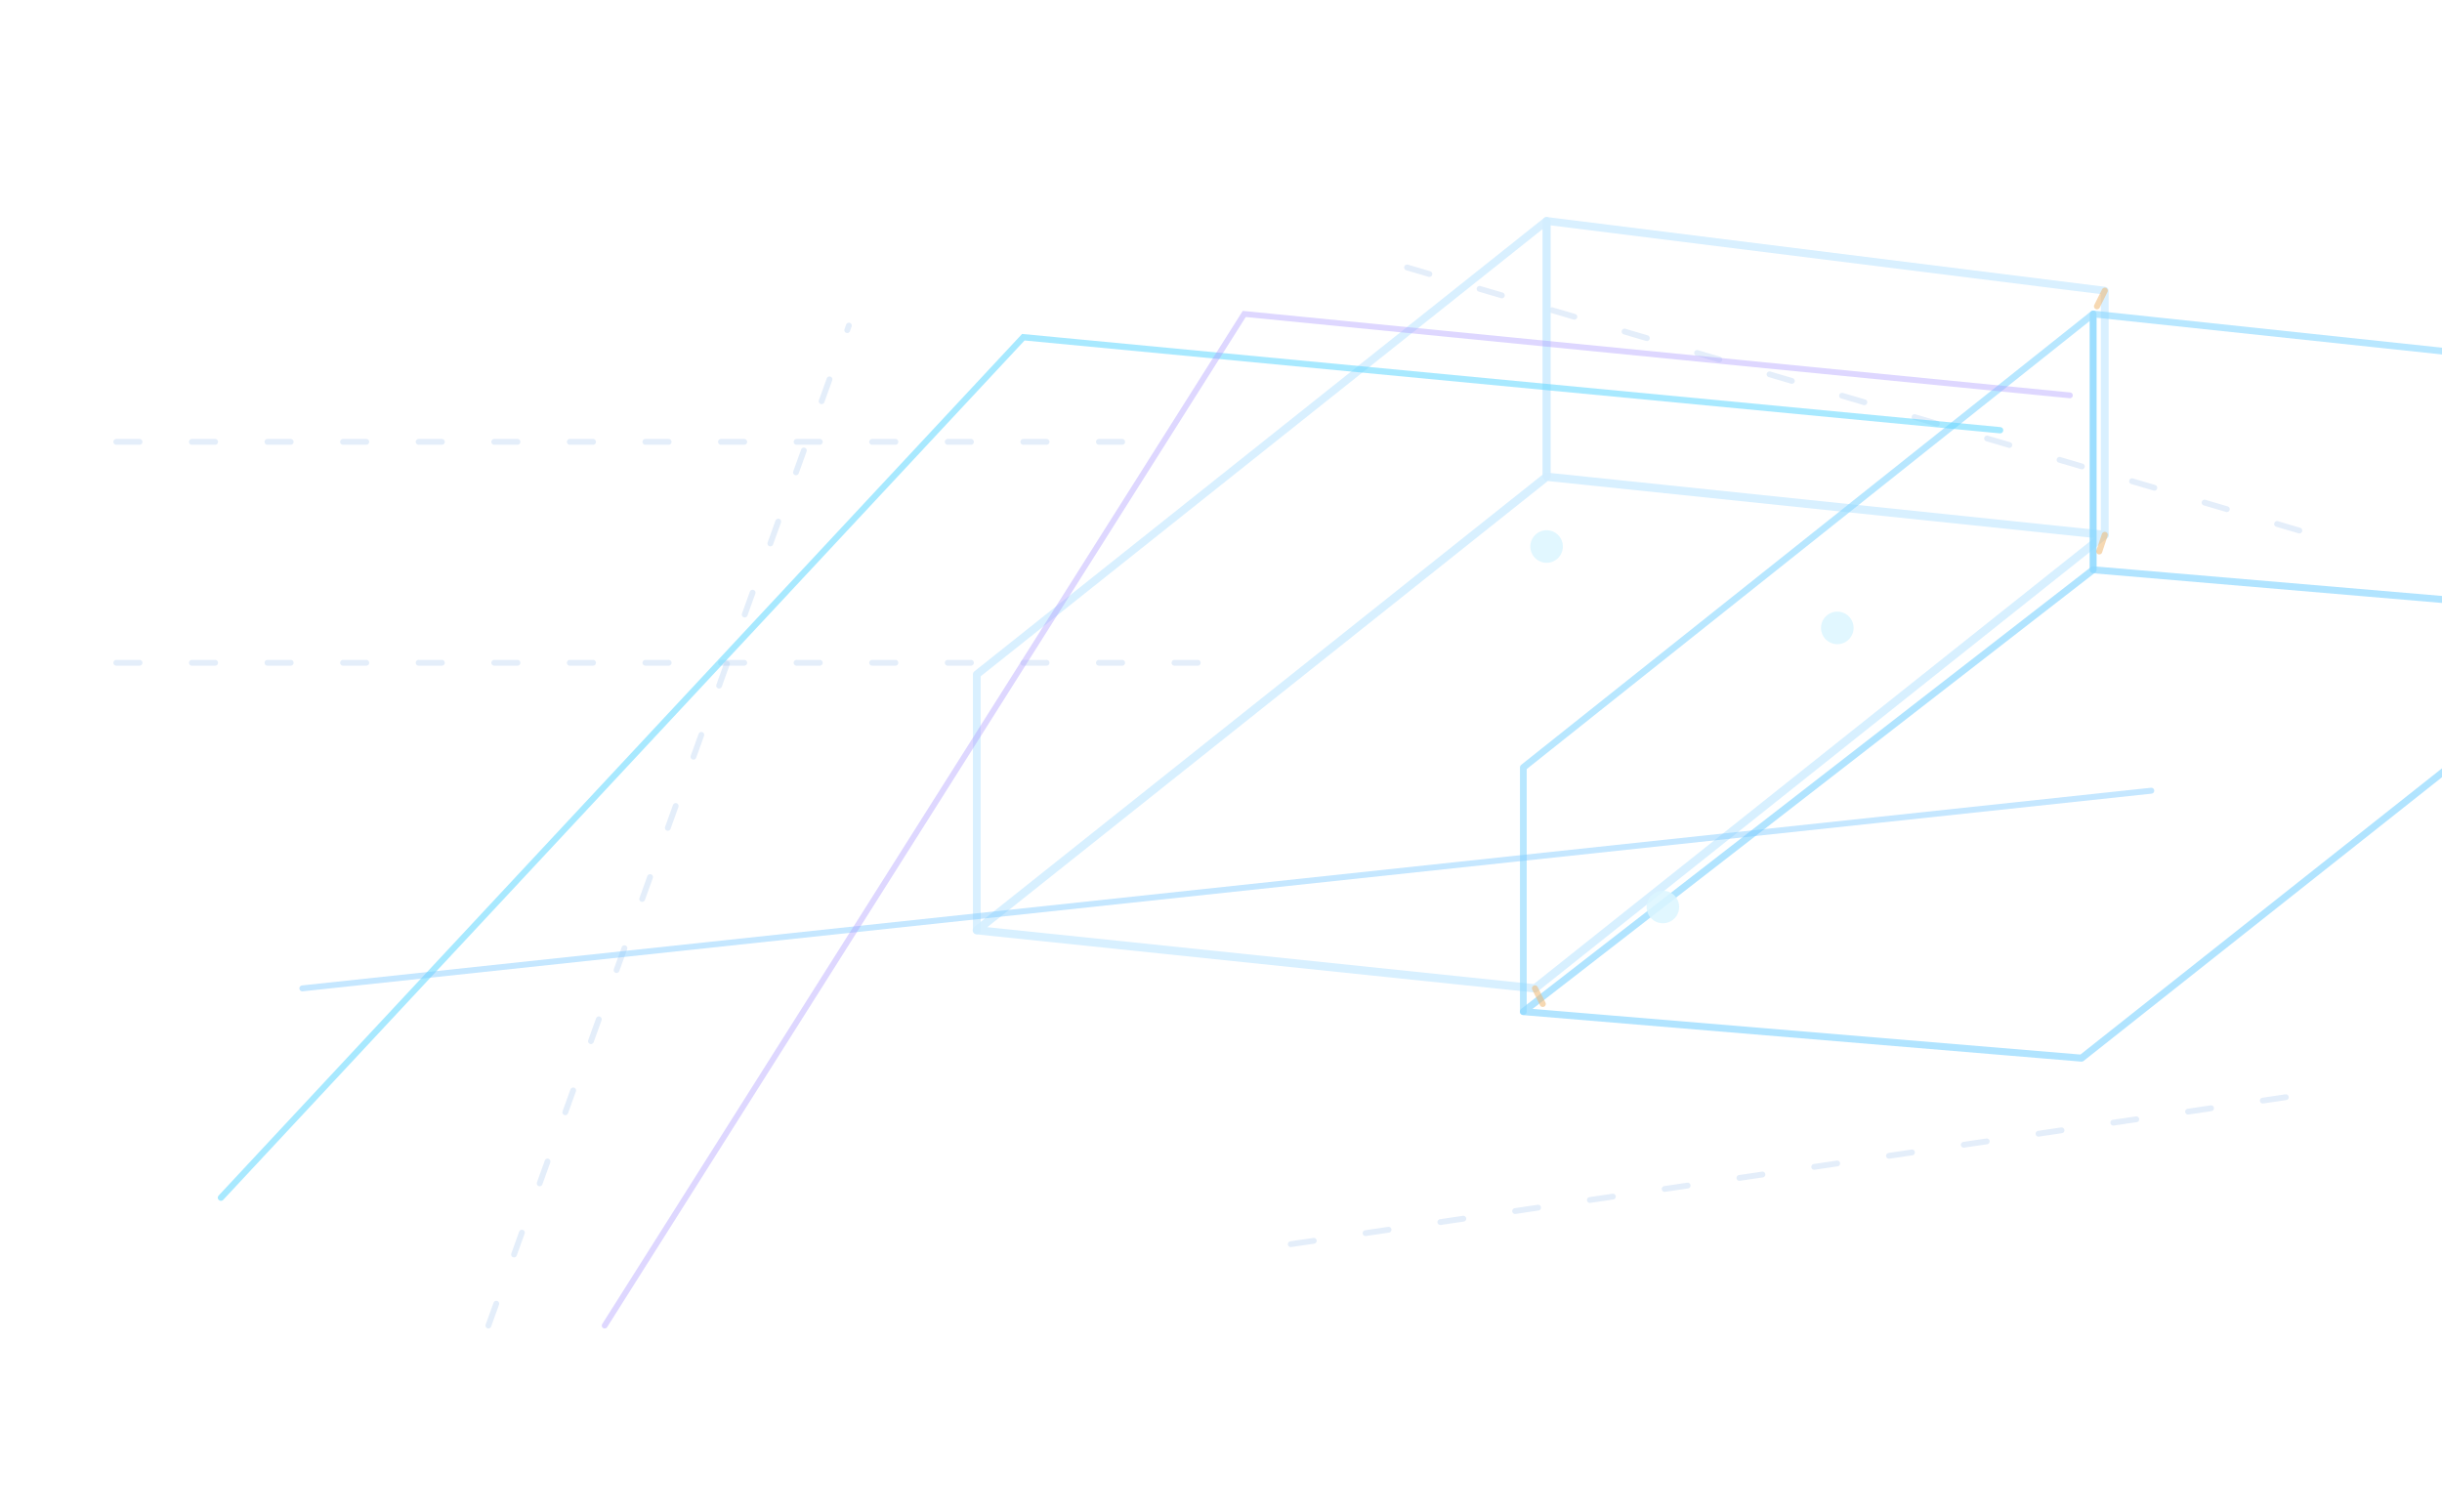
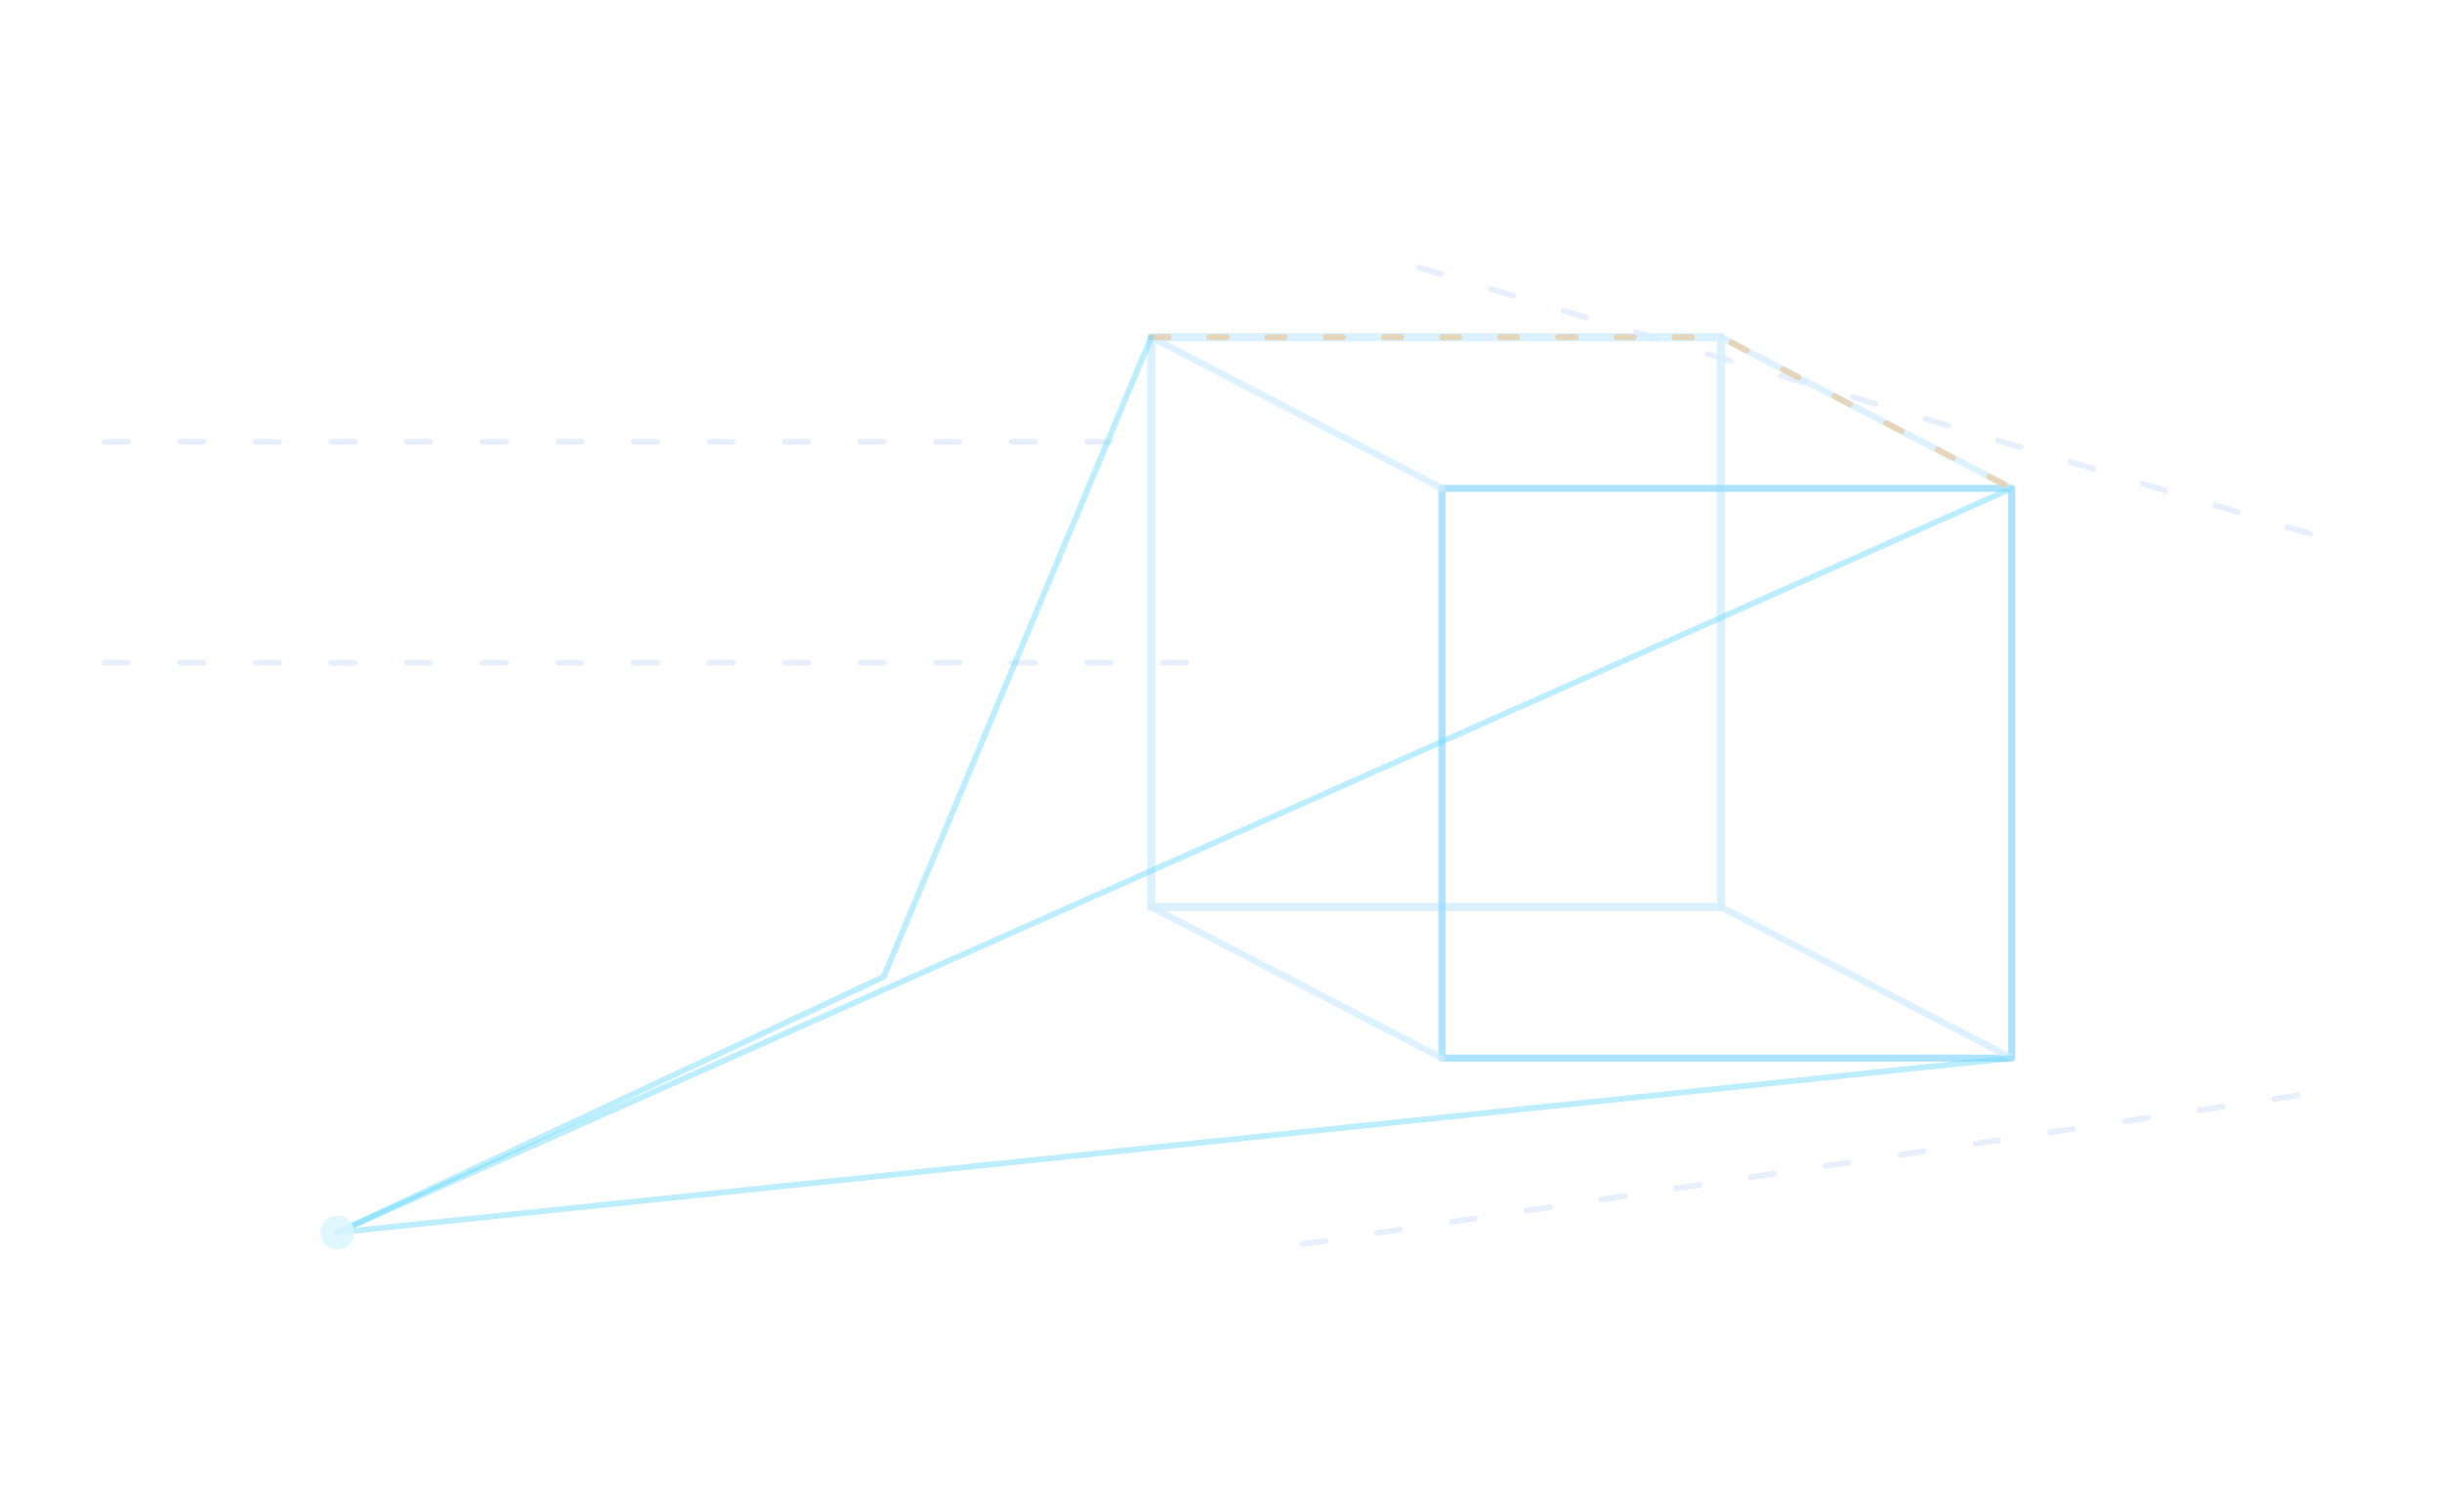
<svg xmlns="http://www.w3.org/2000/svg" width="420" height="260" viewBox="0 0 420 260" fill="none">
-   <g stroke-linecap="round" stroke-width="1" stroke-opacity="0.24" stroke="#8EB8EC" stroke-dasharray="4 9">
-     <path d="M20 76H198" />
-     <path d="M20 114H214" />
-     <path d="M242 46L398 92" />
-     <path d="M222 214L398 188" />
-     <path d="M84 228L146 56" />
+   <g stroke="#8EB8EC" stroke-opacity="0.22" stroke-width="1" stroke-linecap="round" stroke-dasharray="4 9">
+     <path d="M18 76H196" />
+     <path d="M18 114H212" />
+     <path d="M244 46L398 92" />
+     <path d="M224 214L398 188" />
  </g>
-   <g transform="translate(168 42)" fill="none" stroke-linejoin="round" stroke-linecap="round">
-     <path d="M0 118L98 40L194 50L96 128L0 118Z" stroke="#D3EEFF" stroke-opacity="0.88" stroke-width="1.42" />
-     <path d="M98 40V-4L194 8V50" stroke="#D3EEFF" stroke-opacity="0.84" stroke-width="1.34" />
-     <path d="M0 118V74L98 -4V40" stroke="#D3EEFF" stroke-opacity="0.84" stroke-width="1.34" />
-     <path d="M94 132L192 56L286 64L190 140L94 132Z" stroke="#8DD8FF" stroke-opacity="0.68" stroke-width="1.2" />
-     <path d="M192 56V12L286 22V64" stroke="#8DD8FF" stroke-opacity="0.62" stroke-width="1.16" />
-     <path d="M94 132V90L192 12V56" stroke="#8DD8FF" stroke-opacity="0.62" stroke-width="1.16" />
-     <path d="M96 128L98 132M194 50L192 56M194 8L192 12" stroke="#F0B976" stroke-opacity="0.56" stroke-width="1.04" stroke-dasharray="3 7" />
+   <g fill="none" stroke-linecap="round" stroke-linejoin="round">
+     <rect x="198" y="58" width="98" height="98" stroke="#D6EFFF" stroke-opacity="0.88" stroke-width="1.42" />
+     <rect x="248" y="84" width="98" height="98" stroke="#8FD8FF" stroke-opacity="0.72" stroke-width="1.22" />
+     <path d="M198 58L248 84M296 58L346 84M198 156L248 182M296 156L346 182" stroke="#D1ECFF" stroke-opacity="0.74" stroke-width="1.14" />
+     <path d="M198 58L296 58L346 84" stroke="#F0BA75" stroke-opacity="0.5" stroke-width="1" stroke-dasharray="3 7" />
  </g>
-   <g fill="none" stroke-linecap="round">
-     <path d="M38 206L176 58L344 74" stroke="#64D8FF" stroke-opacity="0.56" stroke-width="1.08" />
-     <path d="M52 170L370 136" stroke="#7BC9FF" stroke-opacity="0.44" stroke-width="1.02" />
-     <path d="M104 228L214 54L356 68" stroke="#AE9BFF" stroke-opacity="0.4" stroke-width="1" />
+   <g stroke="#66D8FF" stroke-opacity="0.44" stroke-width="1" stroke-linecap="round">
+     <path d="M58 212L152 168L198 58" />
+     <path d="M58 212L346 182" />
+     <path d="M58 212L346 84" />
  </g>
-   <g fill="#DCF6FF" fill-opacity="0.84">
-     <circle cx="266" cy="94" r="2.8" />
-     <circle cx="316" cy="108" r="2.8" />
-     <circle cx="286" cy="156" r="2.8" />
-   </g>
+   <circle cx="58" cy="212" r="2.9" fill="#DDF6FF" fill-opacity="0.86" />
</svg>
